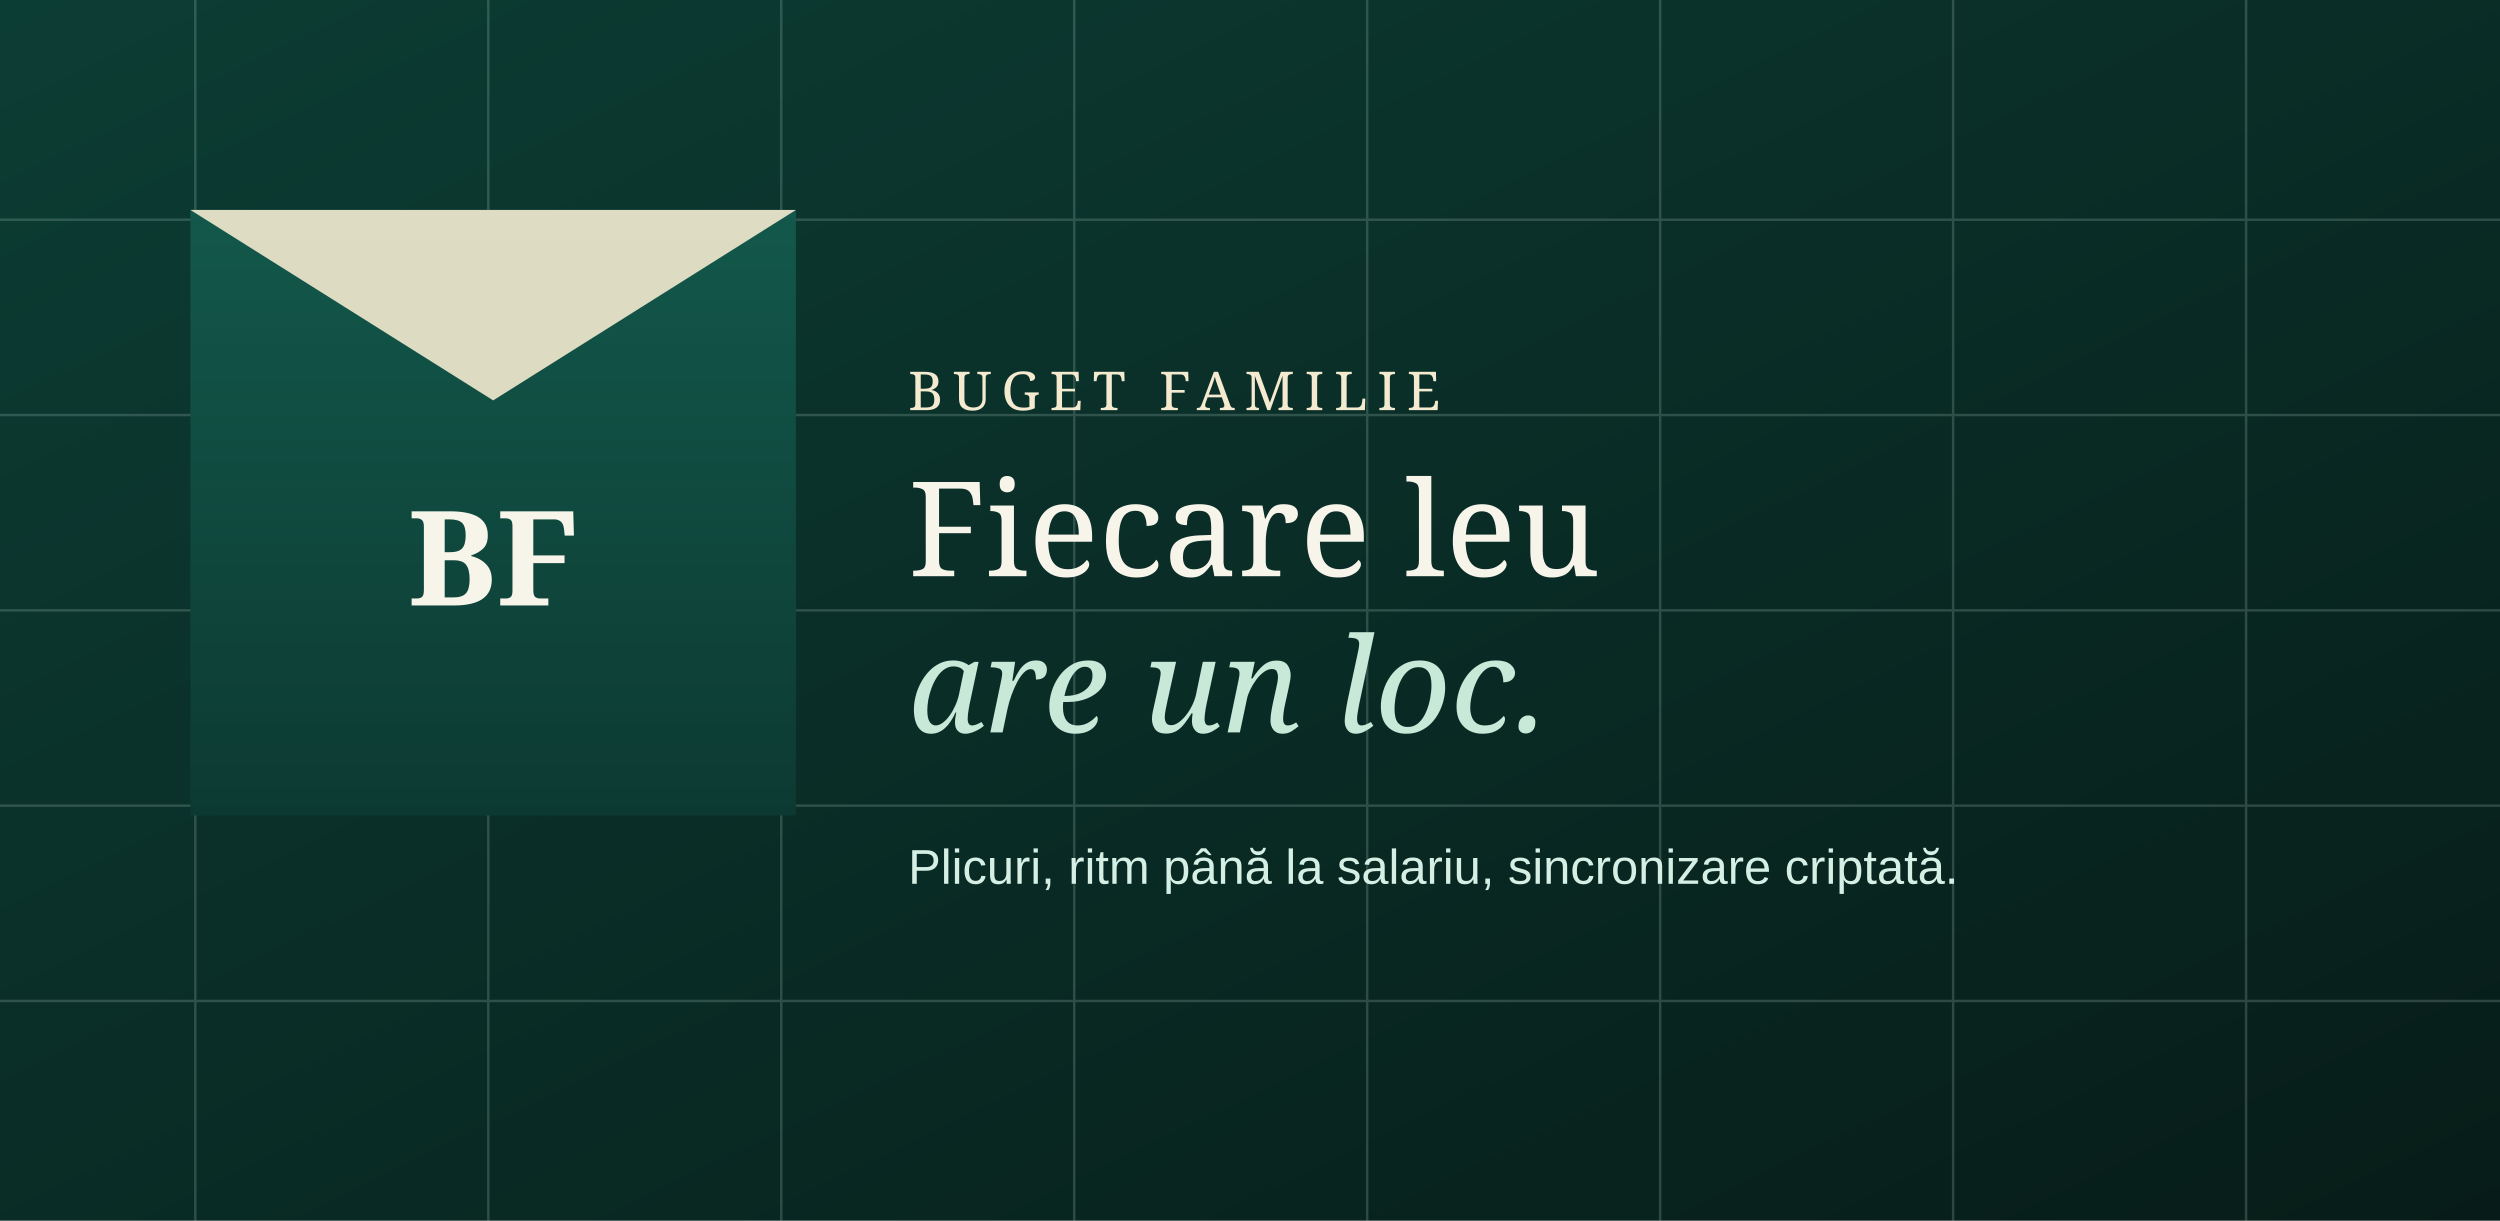
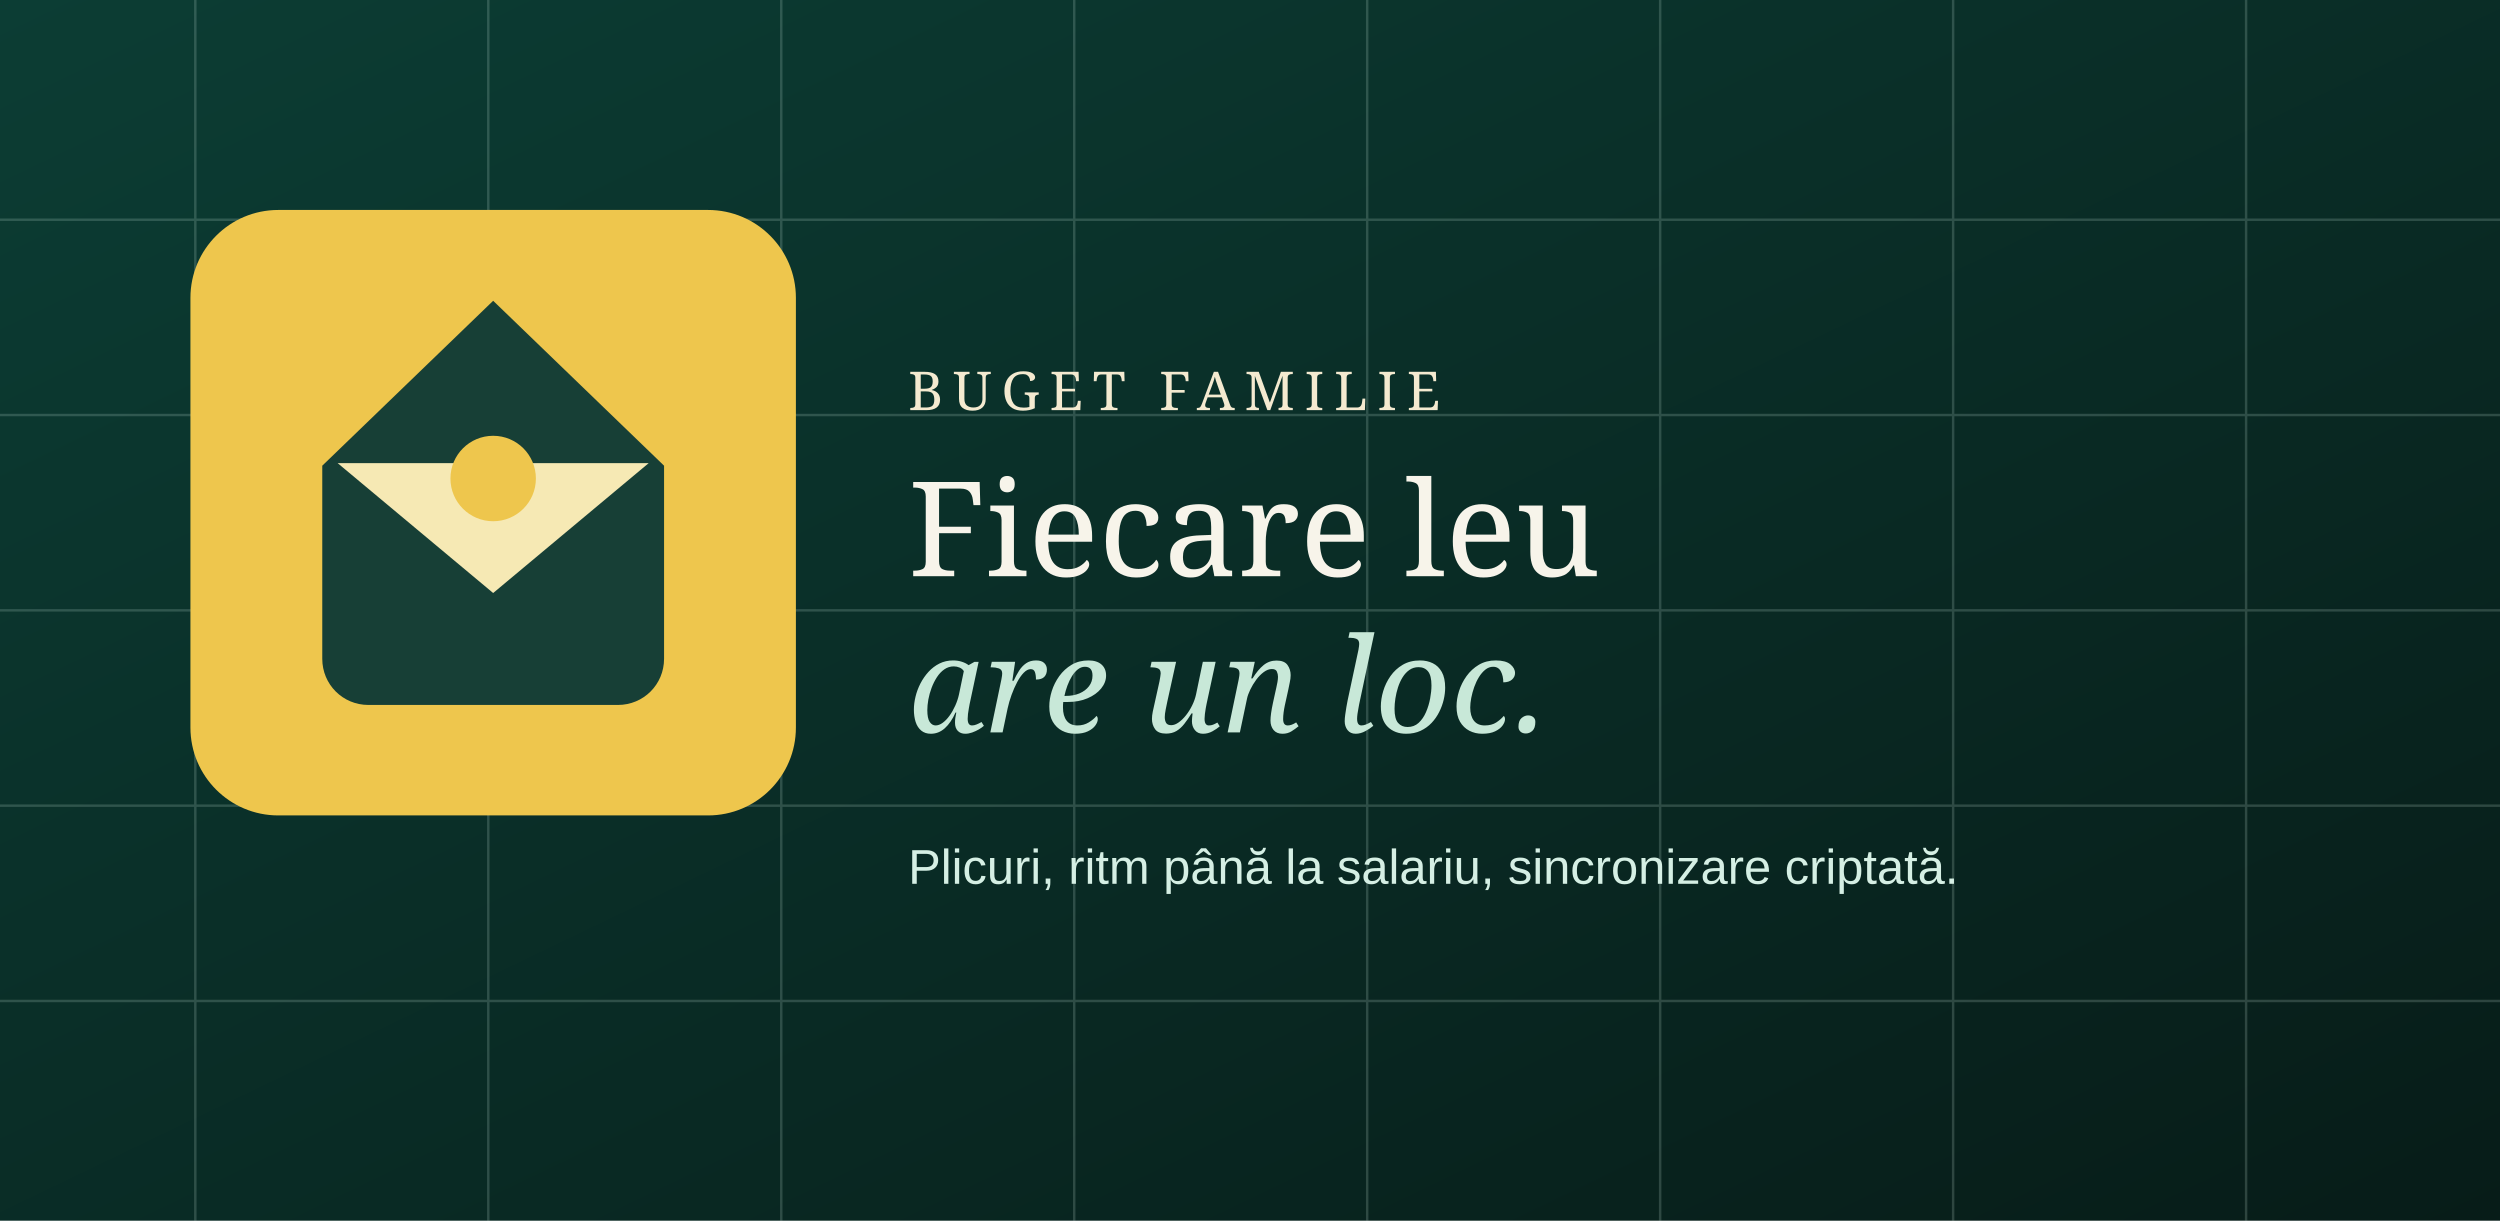
<svg xmlns="http://www.w3.org/2000/svg" viewBox="0 0 1024 500" role="img" aria-label="Buget Familie — fiecare leu are un loc">
  <defs>
    <linearGradient id="bg" x1="0" y1="0" x2="1" y2="1">
      <stop offset="0" stop-color="#0c3d34" />
      <stop offset="1" stop-color="#071c18" />
    </linearGradient>
    <linearGradient id="card" x1="0" y1="0" x2="0" y2="1">
      <stop offset="0" stop-color="#13584b" />
      <stop offset="1" stop-color="#0c3a32" />
    </linearGradient>
  </defs>
  <rect width="1024" height="500" fill="url(#bg)" />
  <g opacity=".18" fill="none" stroke="#d9f4ea" stroke-width="1">
    <path d="M0 90h1024M0 170h1024M0 250h1024M0 330h1024M0 410h1024" />
    <path d="M80 0v500M200 0v500M320 0v500M440 0v500M560 0v500M680 0v500M800 0v500M920 0v500" />
  </g>
-   <path d="M78 86h248v248H78z" fill="url(#card)" rx="0" />
-   <path d="M78 86h248l-124 78z" fill="#f4ead0" opacity=".9" />
-   <text x="202" y="248" text-anchor="middle" fill="#f7f4ea" font-family="Georgia, serif" font-size="54" font-weight="700">BF</text>
+   <rect x="78" y="86" width="248" height="248" rx="36" fill="#EEC64D" />
+   <g transform="translate(90 98) scale(3.5)">
+     <path fill="#173F36" d="M12 26.5 32 7.2 52 26.5v22.6c0 3-2.4 5.4-5.4 5.4H17.4c-3 0-5.4-2.4-5.4-5.4Z" />
+     <path fill="#F6E9B4" d="M13.8 26.2 32 41.4 50.2 26.2Z" />
+     <circle cx="32" cy="28" r="5" fill="#EEC64D" />
+   </g>
  <text x="372" y="168" fill="#f4ead0" font-family="Georgia, serif" font-size="22" letter-spacing="4">BUGET FAMILIE</text>
  <text x="372" y="236" fill="#f7f4ea" font-family="Georgia, serif" font-size="54">Fiecare leu</text>
  <text x="372" y="300" fill="#c8e8d8" font-family="Georgia, serif" font-size="54" font-style="italic">are un loc.</text>
  <text x="372" y="362" fill="#d5efe4" font-family="Arial, sans-serif" font-size="20">Plicuri, ritm până la salariu, sincronizare criptată.</text>
</svg>
